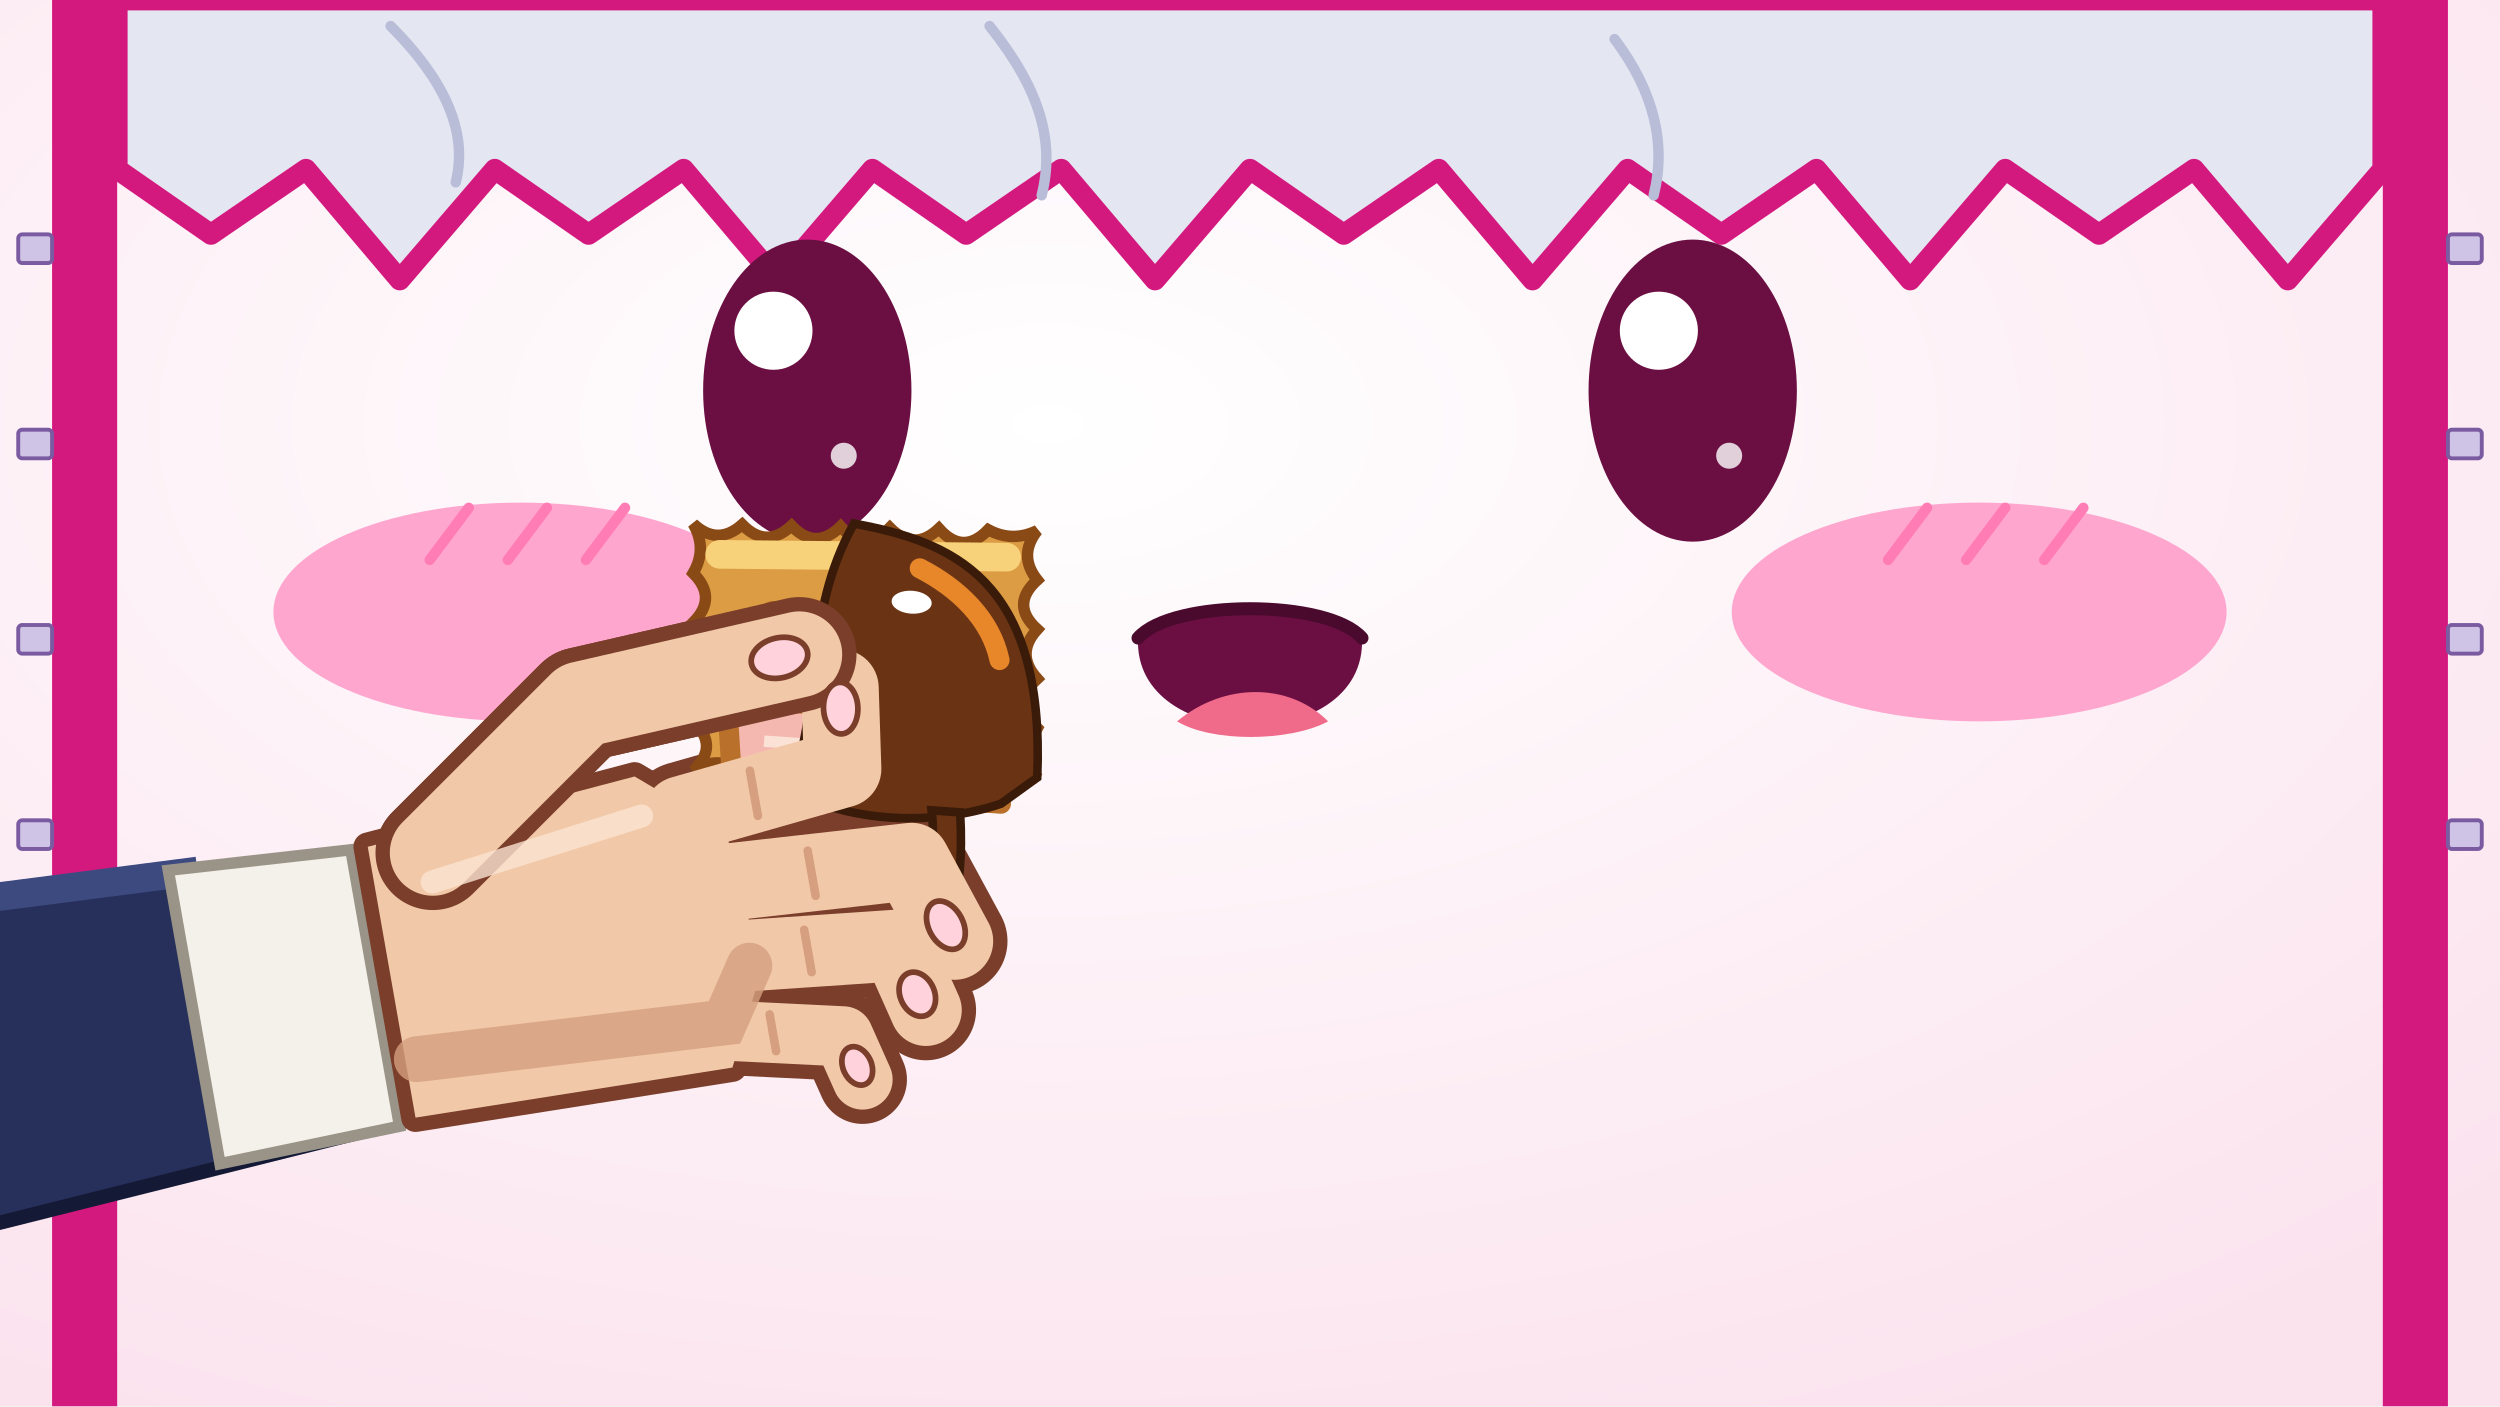
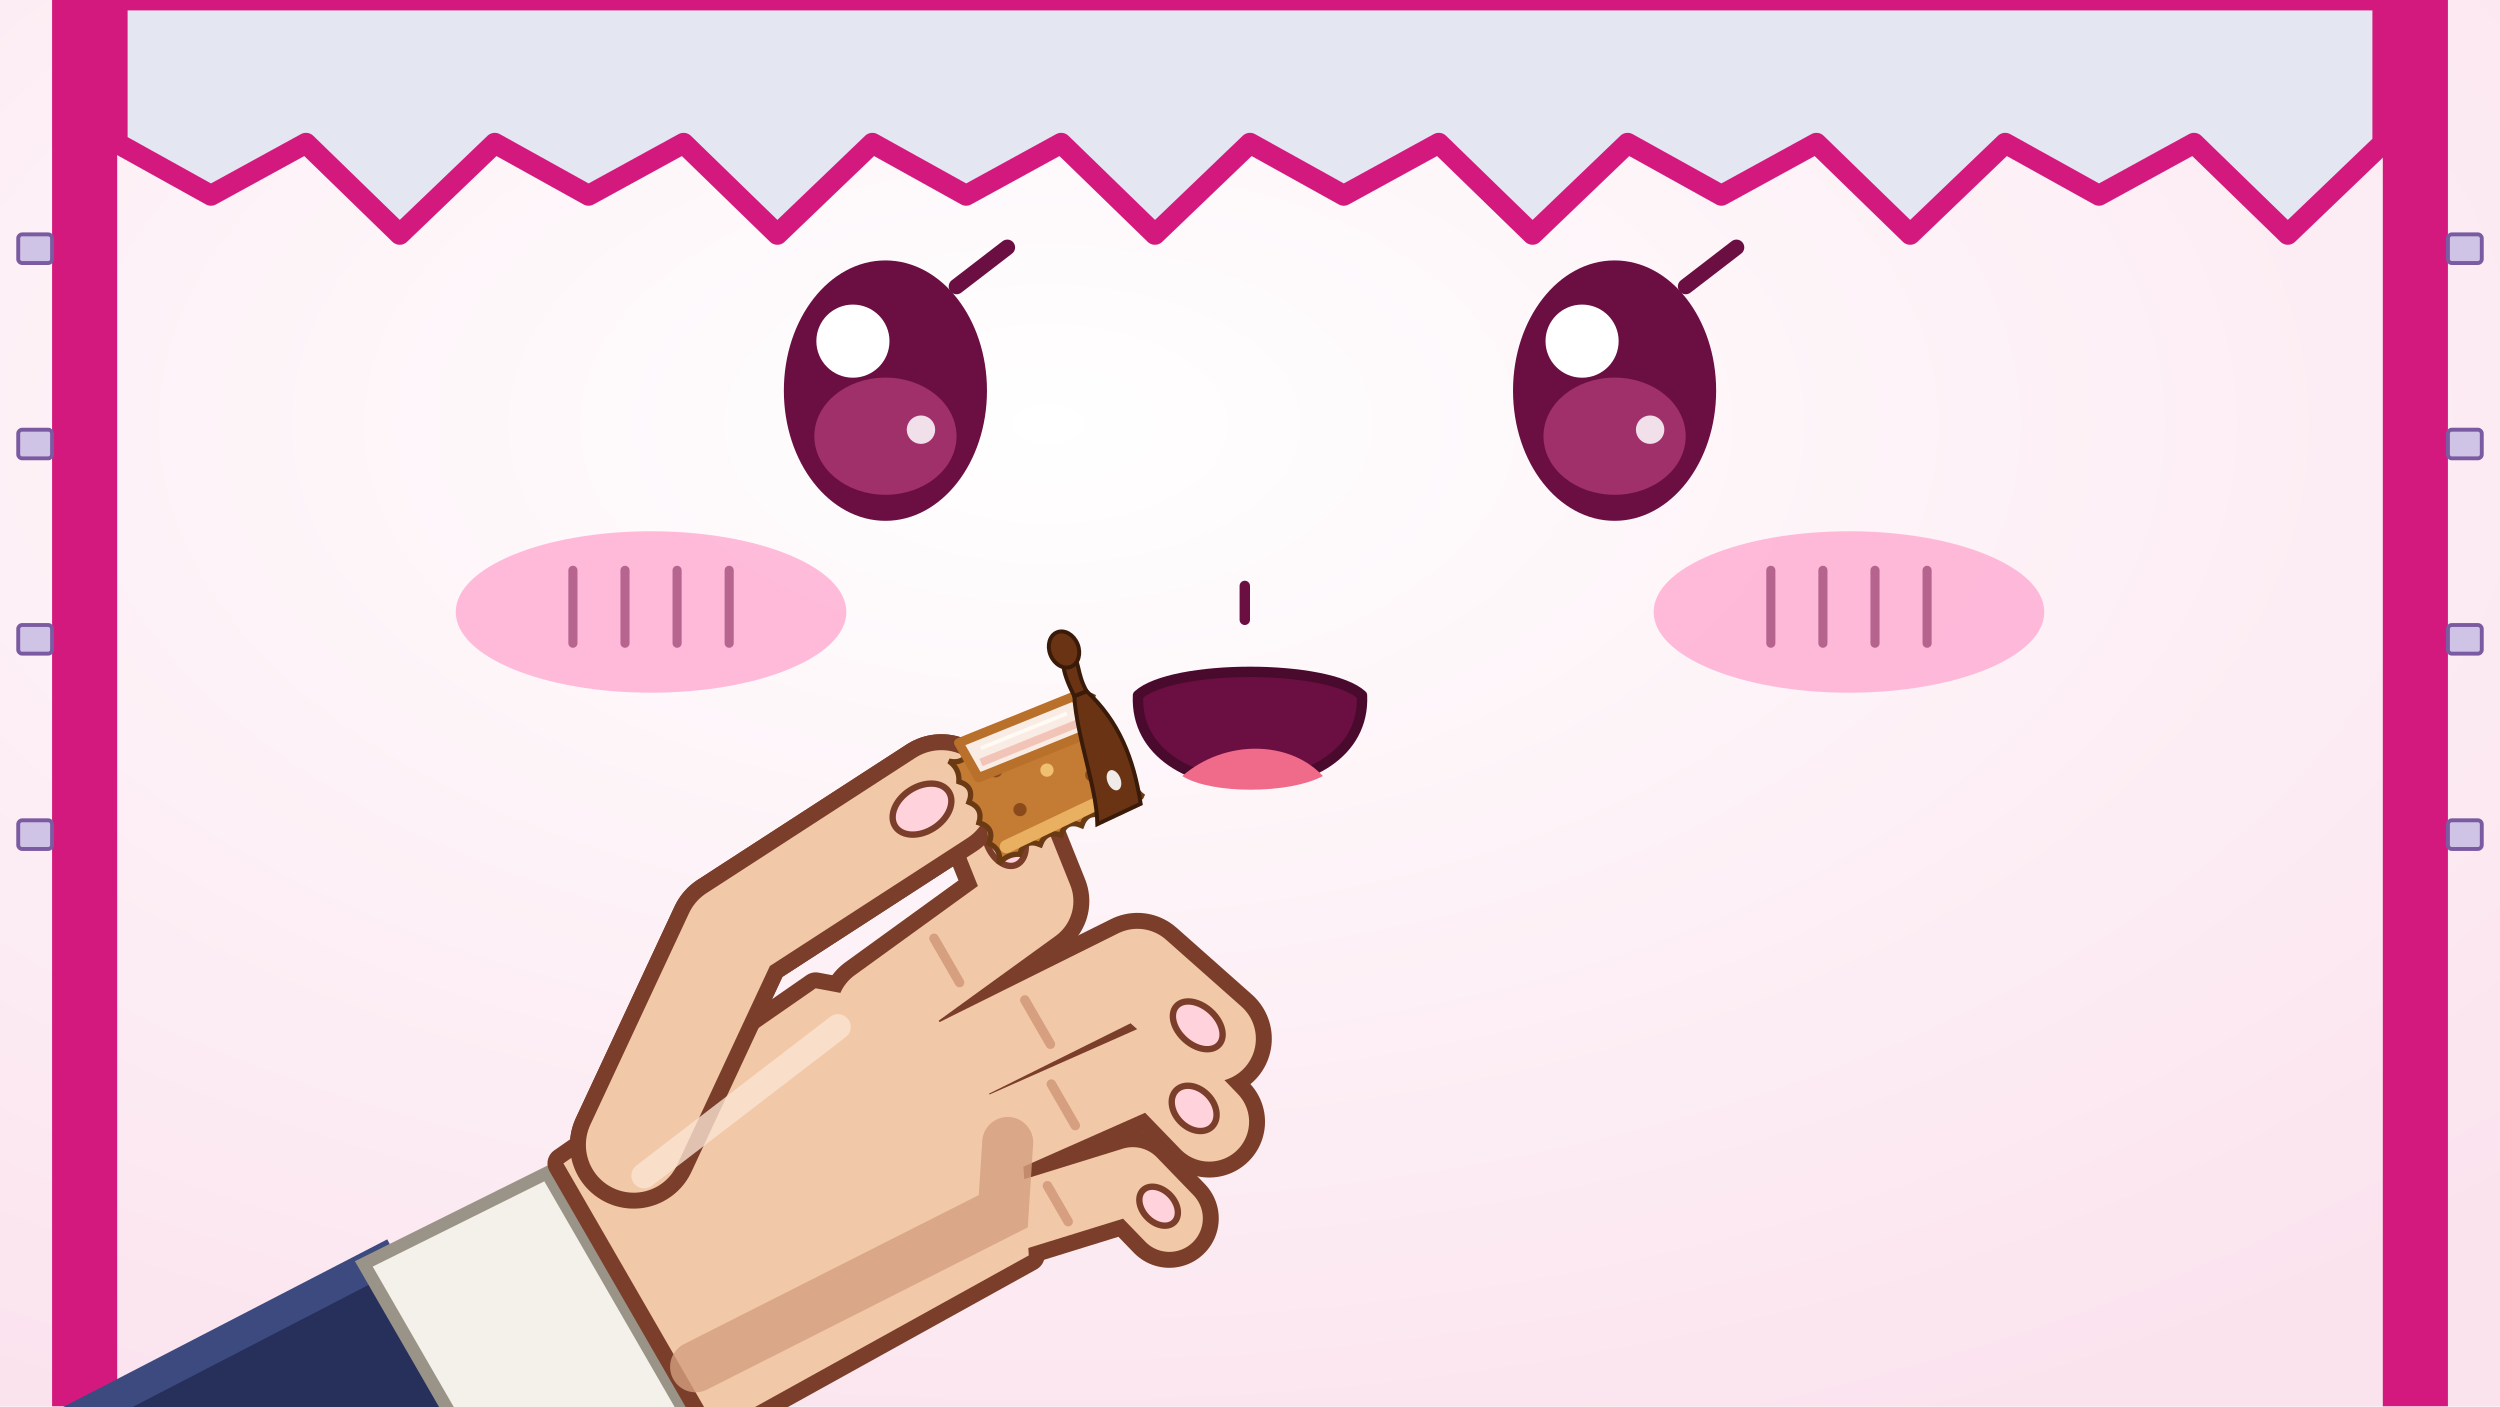
<svg xmlns="http://www.w3.org/2000/svg" viewBox="0 0 1920 1080" width="1920" height="1080">
-   <defs />
+   <defs>
+     <filter id="sil" x="-5%" y="-5%" width="110%" height="110%">
+       <feFlood flood-color="#3a1606" />
+       <feComposite operator="in" in2="SourceAlpha" />
+     </filter>
+     <filter id="tint-b">
+       <feFlood flood-color="#ffe4c8" />
+       <feBlend mode="multiply" in2="SourceGraphic" />
+       <feComposite operator="in" in2="SourceAlpha" />
+     </filter>
+     <filter id="tint-k">
+       <feFlood flood-color="#fff0da" />
+       <feBlend mode="multiply" in2="SourceGraphic" />
+       <feComposite operator="in" in2="SourceAlpha" />
+     </filter>
+   </defs>
  <rect width="1920" height="1080" fill="#fff4f9" />
  <radialGradient id="fg" cx=".42" cy=".3" r=".8">
    <stop offset="0" stop-color="#ffffff" />
    <stop offset="1" stop-color="#fbe3ee" />
  </radialGradient>
  <rect width="1920" height="1080" fill="url(#fg)" />
  <rect x="40" y="0" width="50" height="1080" fill="#d4197e" />
  <rect x="14" y="180" width="26" height="22" rx="3" fill="#cfc4e6" stroke="#7a5aa0" stroke-width="3" />
  <rect x="14" y="330" width="26" height="22" rx="3" fill="#cfc4e6" stroke="#7a5aa0" stroke-width="3" />
  <rect x="14" y="480" width="26" height="22" rx="3" fill="#cfc4e6" stroke="#7a5aa0" stroke-width="3" />
  <rect x="14" y="630" width="26" height="22" rx="3" fill="#cfc4e6" stroke="#7a5aa0" stroke-width="3" />
  <rect x="1830" y="0" width="50" height="1080" fill="#d4197e" />
  <rect x="1880" y="180" width="26" height="22" rx="3" fill="#cfc4e6" stroke="#7a5aa0" stroke-width="3" />
  <rect x="1880" y="330" width="26" height="22" rx="3" fill="#cfc4e6" stroke="#7a5aa0" stroke-width="3" />
  <rect x="1880" y="480" width="26" height="22" rx="3" fill="#cfc4e6" stroke="#7a5aa0" stroke-width="3" />
  <rect x="1880" y="630" width="26" height="22" rx="3" fill="#cfc4e6" stroke="#7a5aa0" stroke-width="3" />
-   <path d="M90 0V130L162 180L235 130L307 215L380 130L452 180L525 130L597 215L670 130L742 180L815 130L887 215L960 130L1032 180L1105 130L1177 215L1250 130L1322 180L1395 130L1467 215L1540 130L1612 180L1685 130L1757 215L1830 130V0z" fill="#e4e6f2" stroke="#d4197e" stroke-width="16" stroke-linejoin="round" />
-   <path d="M300 20C340 60 360 100 350 140M760 20C800 70 810 110 800 150M1240 30C1270 70 1280 110 1270 150" stroke="#b9bdd8" stroke-width="8" fill="none" stroke-linecap="round" />
-   <ellipse cx="620" cy="300" rx="80" ry="116" fill="#6b0f42" />
-   <ellipse cx="594" cy="254" rx="30" ry="30" fill="#ffffff" />
-   <ellipse cx="648" cy="350" rx="10" ry="10" fill="#ffffff" opacity=".8" />
-   <ellipse cx="1300" cy="300" rx="80" ry="116" fill="#6b0f42" />
-   <ellipse cx="1274" cy="254" rx="30" ry="30" fill="#ffffff" />
-   <ellipse cx="1328" cy="350" rx="10" ry="10" fill="#ffffff" opacity=".8" />
-   <ellipse cx="400" cy="470" rx="190" ry="84" fill="#ffa6cf" />
-   <ellipse cx="1520" cy="470" rx="190" ry="84" fill="#ffa6cf" />
-   <path d="M330 430l30 -40M390 430l30 -40M450 430l30 -40M1450 430l30 -40M1510 430l30 -40M1570 430l30 -40" stroke="#ff7cb4" stroke-width="8" stroke-linecap="round" />
-   <path d="M874 490C900 460 1020 460 1046 490C1050 580 870 580 874 490z" fill="#6b0f42" />
-   <path d="M904 554C940 524 990 524 1020 554C990 570 930 570 904 554z" fill="#f06a8a" />
-   <path d="M874 490C900 460 1020 460 1046 490" stroke="#4a0a2e" stroke-width="10" fill="none" stroke-linecap="round" />
-   <g transform="translate(300 750) rotate(-10) scale(2.2 2.2)">
+   <path d="M90 0V110L162 150L235 110L307 180L380 110L452 150L525 110L597 180L670 110L742 150L815 110L887 180L960 110L1032 150L1105 110L1177 180L1250 110L1322 150L1395 110L1467 180L1540 110L1612 150L1685 110L1757 180L1830 110V0z" fill="#e4e6f2" stroke="#d4197e" stroke-width="16" stroke-linejoin="round" />
+   <ellipse cx="500" cy="470" rx="150" ry="62" fill="#ffa6cf" opacity=".75" />
+   <path d="M440 438v56" stroke="#6b0f42" stroke-width="7" stroke-linecap="round" opacity=".5" />
+   <path d="M480 438v56" stroke="#6b0f42" stroke-width="7" stroke-linecap="round" opacity=".5" />
+   <path d="M520 438v56" stroke="#6b0f42" stroke-width="7" stroke-linecap="round" opacity=".5" />
+   <path d="M560 438v56" stroke="#6b0f42" stroke-width="7" stroke-linecap="round" opacity=".5" />
+   <ellipse cx="1420" cy="470" rx="150" ry="62" fill="#ffa6cf" opacity=".75" />
+   <path d="M1360 438v56" stroke="#6b0f42" stroke-width="7" stroke-linecap="round" opacity=".5" />
+   <path d="M1400 438v56" stroke="#6b0f42" stroke-width="7" stroke-linecap="round" opacity=".5" />
+   <path d="M1440 438v56" stroke="#6b0f42" stroke-width="7" stroke-linecap="round" opacity=".5" />
+   <path d="M1480 438v56" stroke="#6b0f42" stroke-width="7" stroke-linecap="round" opacity=".5" />
+   <ellipse cx="680" cy="300" rx="78" ry="100" fill="#6b0f42" />
+   <ellipse cx="680" cy="335.0" rx="54.6" ry="45.0" fill="#a0306a" />
+   <ellipse cx="655.04" cy="262.0" rx="28.08" ry="28.08" fill="#ffffff" />
+   <ellipse cx="707.3" cy="330.0" rx="10.92" ry="10.92" fill="#ffffff" opacity=".85" />
+   <path d="M734.6 220.0l39.0 -30.0" stroke="#6b0f42" stroke-width="12" stroke-linecap="round" />
+   <ellipse cx="1240" cy="300" rx="78" ry="100" fill="#6b0f42" />
+   <ellipse cx="1240" cy="335.0" rx="54.6" ry="45.0" fill="#a0306a" />
+   <ellipse cx="1215.04" cy="262.0" rx="28.08" ry="28.08" fill="#ffffff" />
+   <ellipse cx="1267.3" cy="330.0" rx="10.92" ry="10.92" fill="#ffffff" opacity=".85" />
+   <path d="M1294.6 220.0l39.0 -30.0" stroke="#6b0f42" stroke-width="12" stroke-linecap="round" />
+   <path d="M956 450v26" stroke="#6b0f42" stroke-width="8" stroke-linecap="round" />
+   <path d="M874 534C900 510 1020 510 1046 534C1050 624 870 624 874 534z" fill="#6b0f42" stroke="#4a0a2e" stroke-width="8" stroke-linejoin="round" />
+   <path d="M908 596C940 568 990 568 1016 596C990 610 930 610 908 596z" fill="#f06a8a" />
+   <g transform="translate(489 991) rotate(-30) scale(2.448 2.448)">
    <path d="M4 -44L-1400 -120L-1400 150L4 50z" fill="#26305a" stroke="#141a36" stroke-width="5" />
    <path d="M-60 -48L-1400 -110" stroke="#3c4a80" stroke-width="10" />
    <path d="M-6 -46L-70 -50L-70 54L-6 52z" fill="#f4f1ea" stroke="#9a9488" stroke-width="4" />
    <path d="M0 -46L96 -54L124 -30L128 20L112 52L0 50z" fill="#7a3e2a" stroke="#7a3e2a" stroke-width="10" stroke-linejoin="round" />
    <path d="M22 -40L82 -82L160 -86" stroke="#7a3e2a" stroke-width="40" fill="none" stroke-linecap="round" stroke-linejoin="round" />
    <path d="M110 -38L168 -44L172 -72" stroke="#7a3e2a" stroke-width="37" fill="none" stroke-linecap="round" stroke-linejoin="round" />
    <path d="M122 -12L186 -8L196 22" stroke="#7a3e2a" stroke-width="37" fill="none" stroke-linecap="round" stroke-linejoin="round" />
    <path d="M120 14L176 20L182 44" stroke="#7a3e2a" stroke-width="35" fill="none" stroke-linecap="round" stroke-linejoin="round" />
    <path d="M108 38L152 48L156 64" stroke="#7a3e2a" stroke-width="31" fill="none" stroke-linecap="round" stroke-linejoin="round" />
-     <g transform="translate(180 -84) rotate(14)">
-       <path d="M-60.0 -40.0Q-51.0 -32.7 -42.9 -40.9Q-33.9 -32.9 -25.7 -41.7Q-16.7 -33.5 -8.6 -42.6Q0.5 -33.5 8.6 -43.4Q17.6 -35.5 25.7 -44.3Q34.8 -35.4 42.9 -45.1Q51.6 -41.2 60.0 -46.0Q53.8 -36.9 61.2 -28.8Q52.3 -19.5 62.4 -11.6Q55.2 -2.5 63.6 5.6Q55.0 14.8 64.8 22.8Q60.6 31.7 66.0 40.0Q57.1 33.6 48.9 40.9Q40.0 35.7 31.7 41.7Q22.8 34.9 14.6 42.6Q5.6 35.6 -2.6 43.4Q-11.4 39.6 -19.7 44.3Q-28.6 39.3 -36.9 45.1Q-45.7 39.8 -54.0 46.0Q-45.3 36.8 -55.2 28.8Q-47.3 19.6 -56.4 11.6Q-51.9 2.6 -57.6 -5.6Q-49.6 -14.8 -58.8 -22.8Q-54.4 -31.7 -60.0 -40.0z" fill="#dc9c44" stroke="#8a4a16" stroke-width="4" />
-       <path d="M-50 -30L50 -36" stroke="#f7d27a" stroke-width="10" stroke-linecap="round" />
-       <circle cx="-30" cy="-10" r="5" fill="#a8641e" />
-       <circle cx="0" cy="6" r="5" fill="#f3c66e" />
-       <circle cx="30" cy="-14" r="5" fill="#a8641e" />
-       <circle cx="-10" cy="26" r="5" fill="#f3c66e" />
-       <circle cx="36" cy="20" r="5" fill="#a8641e" />
-       <path d="M-44 20H50L54 50H-40z" fill="#f4b8b0" stroke="#b8702a" stroke-width="7" stroke-linejoin="round" />
-       <path d="M-30 34H40" stroke="#fbe2d6" stroke-width="4" />
-       <path d="M-4 -44C30 -40 64 -30 66 40L54 50C30 60 0 60 -20 50C-10 20 -20 -10 -4 -44z" fill="#6a3414" stroke="#3a1a08" stroke-width="3" />
-       <path d="M20 -30c14 6 26 16 30 30" stroke="#e8862a" stroke-width="7" fill="none" stroke-linecap="round" />
-       <ellipse cx="18" cy="-18" rx="7" ry="4" fill="#ffffff" />
-       <path d="M30 54C34 74.0 26 86.0 30 94C38 98.0 44 86.0 40 54z" fill="#6a3414" stroke="#3a1a08" stroke-width="3" />
-       <ellipse cx="34" cy="100.0" rx="11" ry="14" fill="#6a3414" stroke="#3a1a08" stroke-width="3" />
-       <ellipse cx="30" cy="94.0" rx="3" ry="4" fill="#ffffff" />
-     </g>
    <path d="M0 -46L96 -54L124 -30L128 20L112 52L0 50z" fill="#f2c9a8" />
    <path d="M110 -38L168 -44L172 -72" stroke="#f2c9a8" stroke-width="27" fill="none" stroke-linecap="round" stroke-linejoin="round" />
    <path d="M122 -12L186 -8L196 22" stroke="#f2c9a8" stroke-width="27" fill="none" stroke-linecap="round" stroke-linejoin="round" />
    <path d="M120 14L176 20L182 44" stroke="#f2c9a8" stroke-width="25" fill="none" stroke-linecap="round" stroke-linejoin="round" />
    <path d="M108 38L152 48L156 64" stroke="#f2c9a8" stroke-width="21" fill="none" stroke-linecap="round" stroke-linejoin="round" />
    <path d="M22 -40L82 -82L160 -86" stroke="#7a3e2a" stroke-width="40" fill="none" stroke-linecap="round" stroke-linejoin="round" />
    <path d="M22 -40L82 -82L160 -86" stroke="#f2c9a8" stroke-width="30" fill="none" stroke-linecap="round" stroke-linejoin="round" />
    <path d="M4 30L112 36L124 18" stroke="#d59f80" stroke-width="16" fill="none" stroke-linecap="round" opacity=".8" />
    <path d="M20 -30L96 -40" stroke="#fbe4d2" stroke-width="8" fill="none" stroke-linecap="round" opacity=".8" />
    <path d="M136 -49l0 16" stroke="#d59f80" stroke-width="3" stroke-linecap="round" />
    <path d="M151 -18l0 16" stroke="#d59f80" stroke-width="3" stroke-linecap="round" />
    <path d="M145 9l0 15" stroke="#d59f80" stroke-width="3" stroke-linecap="round" />
    <path d="M128 36l0 13" stroke="#d59f80" stroke-width="3" stroke-linecap="round" />
    <ellipse cx="153" cy="-86" rx="10" ry="7" transform="rotate(-3 153 -86)" fill="#ffd2dc" stroke="#7a3e2a" stroke-width="2" />
    <ellipse cx="171" cy="-65" rx="9" ry="6" transform="rotate(-82 171 -65)" fill="#ffd2dc" stroke="#7a3e2a" stroke-width="2" />
    <ellipse cx="194" cy="16" rx="9" ry="6" transform="rotate(72 194 16)" fill="#ffd2dc" stroke="#7a3e2a" stroke-width="2" />
    <ellipse cx="180" cy="38" rx="8" ry="6" transform="rotate(76 180 38)" fill="#ffd2dc" stroke="#7a3e2a" stroke-width="2" />
    <ellipse cx="155" cy="59" rx="7" ry="5" transform="rotate(76 155 59)" fill="#ffd2dc" stroke="#7a3e2a" stroke-width="2" />
  </g>
+   <g transform="translate(489 991) rotate(-30) scale(2.448 2.448)">
+     <g transform="translate(168 -78) rotate(-172) scale(0.6934172) translate(-36 0)">
+       <g transform="scale(.6)">
+         <path d="M-60.0 -40.0Q-51.0 -32.7 -42.9 -40.9Q-33.9 -32.9 -25.7 -41.7Q-16.7 -33.5 -8.6 -42.6Q0.5 -33.5 8.6 -43.4Q17.6 -35.5 25.7 -44.3Q34.8 -35.4 42.9 -45.1Q51.6 -41.2 60.0 -46.0Q53.8 -36.9 61.2 -28.8Q52.3 -19.5 62.4 -11.6Q55.2 -2.5 63.6 5.6Q55.0 14.8 64.8 22.8Q60.6 31.7 66.0 40.0Q57.1 33.6 48.9 40.9Q40.0 35.7 31.7 41.7Q22.8 34.9 14.6 42.6Q5.6 35.6 -2.6 43.4Q-11.4 39.6 -19.7 44.3Q-28.6 39.3 -36.9 45.1Q-45.7 39.8 -54.0 46.0Q-45.3 36.8 -55.2 28.8Q-47.3 19.6 -56.4 11.6Q-51.9 2.6 -57.6 -5.6Q-49.6 -14.8 -58.8 -22.8Q-54.4 -31.7 -60.0 -40.0z" fill="#c47c34" stroke="#6a3a14" stroke-width="4" />
+         <path d="M-50 -30L50 -36" stroke="#e8b060" stroke-width="10" stroke-linecap="round" />
+         <circle cx="-30" cy="-10" r="5" fill="#8a4a1c" />
+         <circle cx="0" cy="6" r="5" fill="#f0c070" />
+         <circle cx="30" cy="-14" r="5" fill="#8a4a1c" />
+         <circle cx="-10" cy="26" r="5" fill="#f0c070" />
+         <circle cx="36" cy="20" r="5" fill="#8a4a1c" />
+         <path d="M-44 20H50L54 50H-40z" fill="#f8ece4" stroke="#b8702a" stroke-width="7" stroke-linejoin="round" />
+         <path d="M-36 30H44" stroke="#f2c4b8" stroke-width="6" />
+         <path d="M-30 40H40" stroke="#fffaf4" stroke-width="3" />
+         <path d="M-56 -44C-64 -10 -64 20 -50 50L-40 50C-30 20 -30 -20 -20 -46z" fill="#6a3414" stroke="#3a1a08" stroke-width="3" />
+         <ellipse cx="-44" cy="-20" rx="5" ry="8" fill="#ffffff" opacity=".9" />
+         <path d="M-50 50C-48 65.0 -54 74.0 -50 80C-42 83.0 -38 74.0 -40 50z" fill="#6a3414" stroke="#3a1a08" stroke-width="3" />
+         <ellipse cx="-46" cy="85.5" rx="11" ry="14" fill="#6a3414" stroke="#3a1a08" stroke-width="3" />
+       </g>
+     </g>
+   </g>
</svg>
